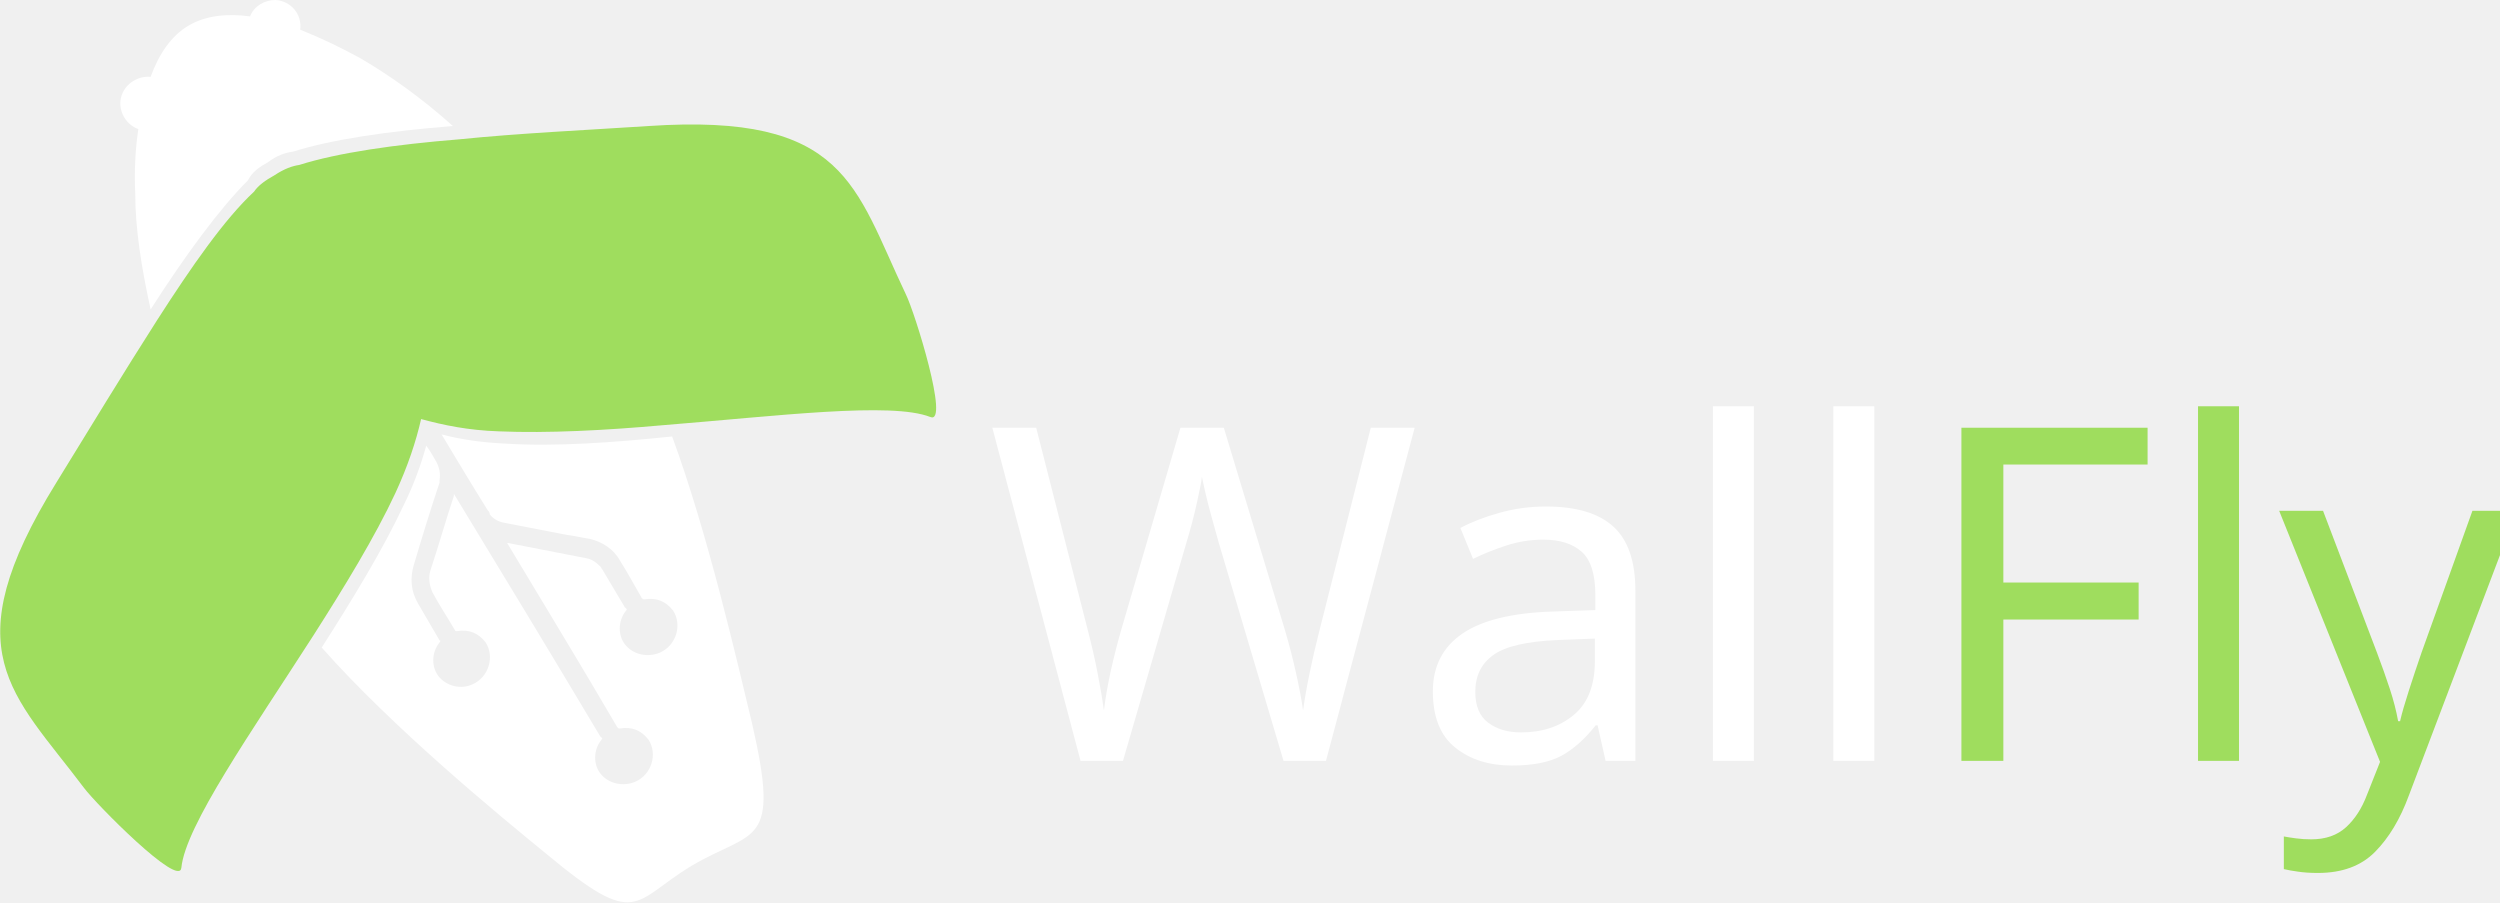
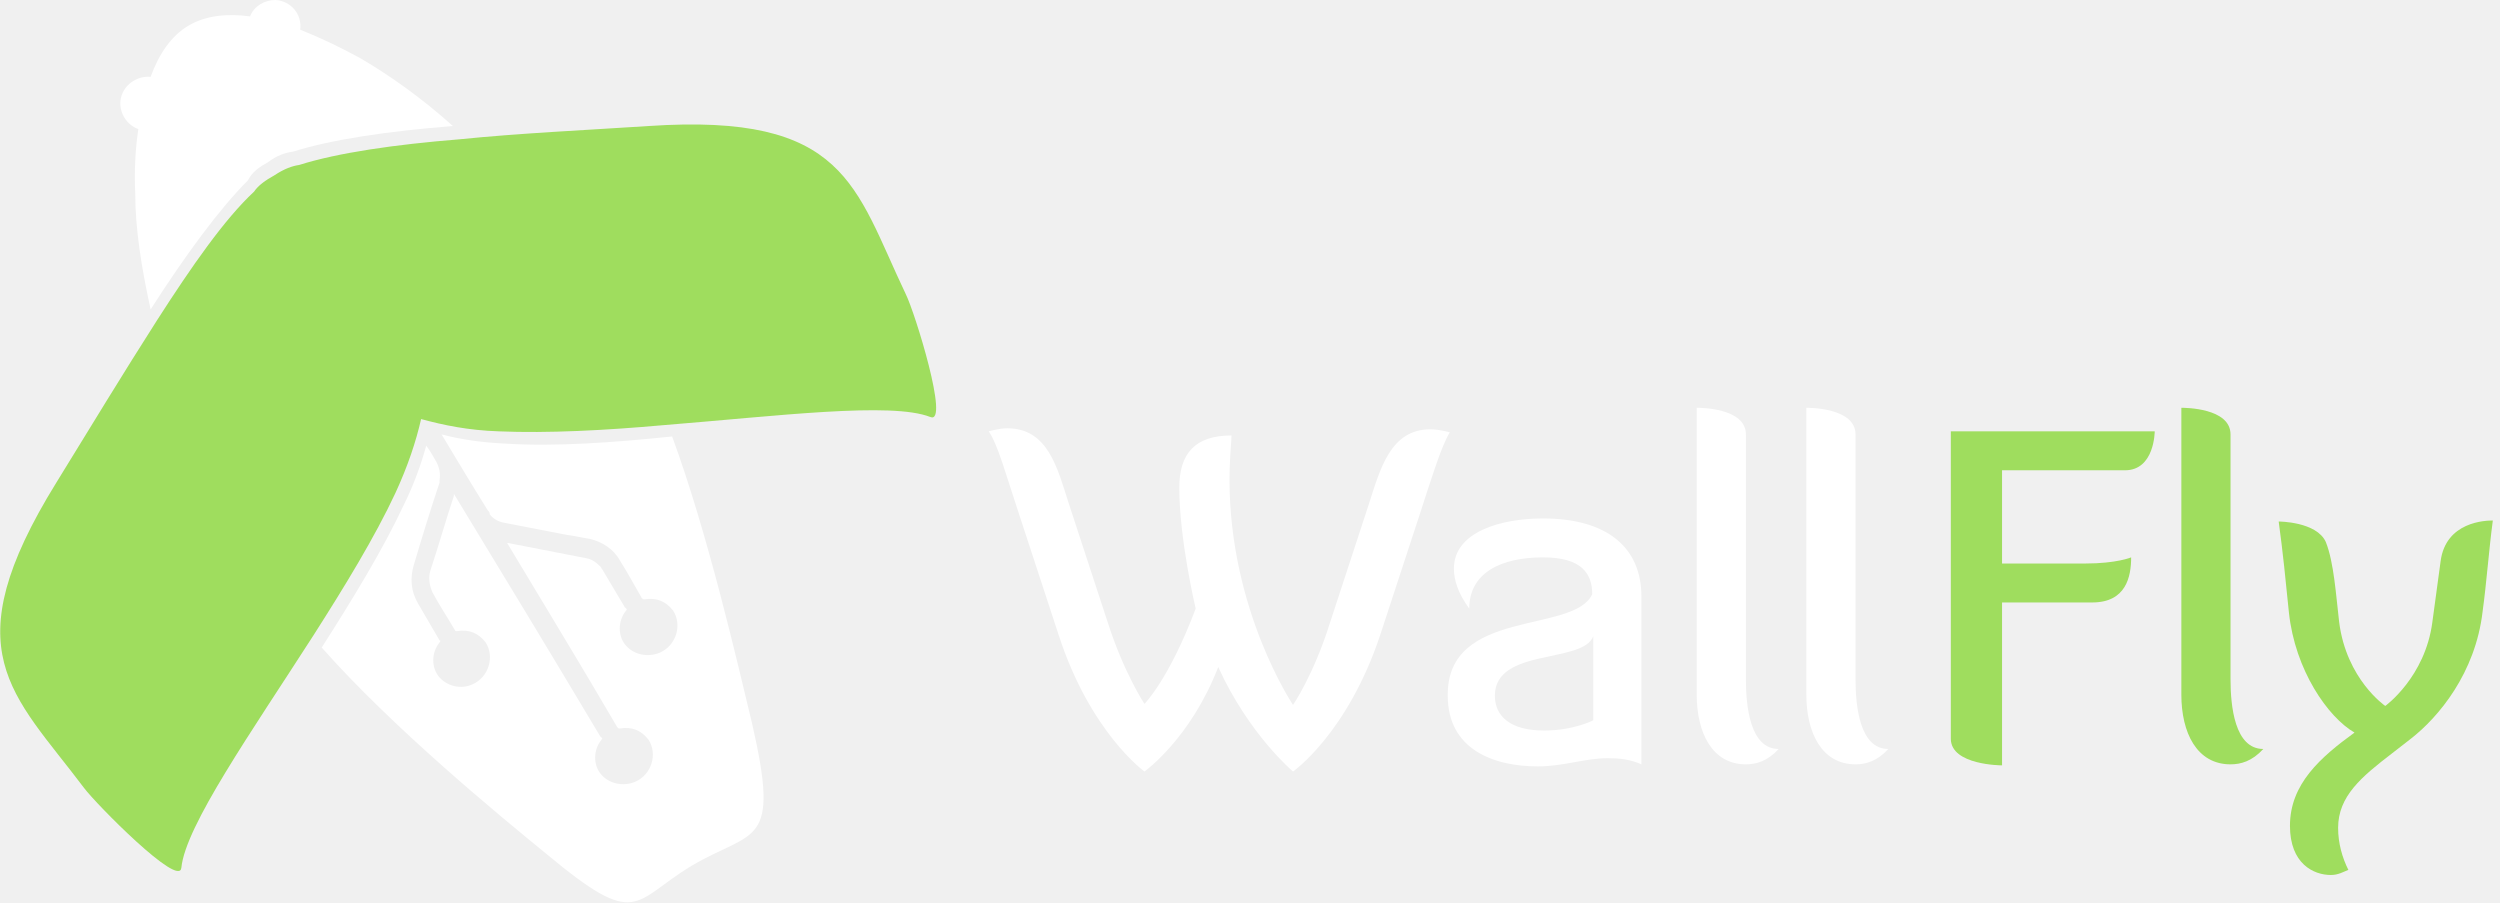
- <svg xmlns="http://www.w3.org/2000/svg" version="1.1" id="Layer_1" x="0px" y="0px" viewBox="26 52.9 244 88.1" style="enable-background:new 26 52.9 244 88.1;" xml:space="preserve">
+ <svg xmlns="http://www.w3.org/2000/svg" version="1.1" id="Layer_1" x="0px" y="0px" viewBox="-827 581.9 244 88.1" style="enable-background:new -827 581.9 244 88.1;" xml:space="preserve">
  <style type="text/css">
	.st0{fill:#FFFFFF;}
	.st1{fill:#9FDD5E;}
	.st2{fill:#040305;}
	.st3{fill:none;}
- 	.st4{font-family:'DiavloMedium-Regular';}
- 	.st5{font-size:45.549px;}
+ 	.st4{enable-background:new    ;}
</style>
  <g>
-     <path class="st0" d="M52.2,68.7c0.8-0.6,1.6-0.9,2.4-1c3.8-1.2,9.3-2,15.6-2.5c-3-2.7-6.1-4.9-9-6.6c-2-1.1-3.9-2-5.9-2.8   c0.2-1.5-0.9-2.8-2.4-2.9c-1.1,0-2.1,0.6-2.5,1.6c-2.2-0.3-4.3-0.1-6,0.9s-2.9,2.8-3.7,5c-1.1-0.1-2.2,0.5-2.7,1.5   c-0.7,1.4,0.1,3.1,1.5,3.6c-0.3,2-0.4,4.1-0.3,6.3c0,3.4,0.6,7.2,1.5,11.3c3.4-5.3,6.7-9.8,9.5-12.6C50.6,69.7,51.3,69.2,52.2,68.7   z" />
-     <path class="st1" d="M89.3,65.2c-6.1,0.4-12.6,0.7-18.5,1.3C64.6,67,59,67.8,55.2,69c-0.7,0.1-1.5,0.4-2.4,1c-0.9,0.5-1.6,1-2,1.6   c-2.9,2.7-6.1,7.3-9.5,12.6c-3.2,5-6.6,10.6-9.8,15.8c-10.2,16.5-4.3,20.5,2.7,29.8c1.2,1.6,9.3,9.8,9.5,7.8   c0.4-4.1,6.8-13.2,12.9-22.7c3-4.7,6-9.6,8-13.9c1.2-2.6,2-5,2.5-7.2c2.2,0.6,4.6,1.1,7.6,1.2c4.8,0.2,10.4-0.1,16-0.6   c11.2-0.9,22.3-2.3,26.1-0.8c1.9,0.8-1.5-10.2-2.4-12C109.4,71.1,108.6,63.9,89.3,65.2z" />
+     <path class="st0" d="M-800.8,597.7c0.8-0.6,1.6-0.9,2.4-1c3.8-1.2,9.3-2,15.6-2.5c-3-2.7-6.1-4.9-9-6.6c-2-1.1-3.9-2-5.9-2.8   c0.2-1.5-0.9-2.8-2.4-2.9c-1.1,0-2.1,0.6-2.5,1.6c-2.2-0.3-4.3-0.1-6,0.9c-1.7,1-2.9,2.8-3.7,5c-1.1-0.1-2.2,0.5-2.7,1.5   c-0.7,1.4,0.1,3.1,1.5,3.6c-0.3,2-0.4,4.1-0.3,6.3c0,3.4,0.6,7.2,1.5,11.3c3.4-5.3,6.7-9.8,9.5-12.6   C-802.4,598.7-801.7,598.2-800.8,597.7z" />
+     <path class="st1" d="M-763.7,594.2c-6.1,0.4-12.6,0.7-18.5,1.3c-6.2,0.5-11.8,1.3-15.6,2.5c-0.7,0.1-1.5,0.4-2.4,1   c-0.9,0.5-1.6,1-2,1.6c-2.9,2.7-6.1,7.3-9.5,12.6c-3.2,5-6.6,10.6-9.8,15.8c-10.2,16.5-4.3,20.5,2.7,29.8c1.2,1.6,9.3,9.8,9.5,7.8   c0.4-4.1,6.8-13.2,12.9-22.7c3-4.7,6-9.6,8-13.9c1.2-2.6,2-5,2.5-7.2c2.2,0.6,4.6,1.1,7.6,1.2c4.8,0.2,10.4-0.1,16-0.6   c11.2-0.9,22.3-2.3,26.1-0.8c1.9,0.8-1.5-10.2-2.4-12C-743.6,600.1-744.4,592.9-763.7,594.2z" />
    <g>
-       <path class="st0" d="M75.4,96.2c-2.3-0.1-4.4-0.4-6.3-0.9c1.5,2.5,3,5,4.5,7.4c0.1,0.1,0.2,0.2,0.2,0.4c0.3,0.4,0.8,0.7,1.3,0.8    c2.1,0.4,4.1,0.8,6.2,1.2c0.8,0.1,1.6,0.3,2.3,0.4c1.2,0.3,2.3,1,2.9,2.1c0.7,1.1,1.4,2.4,2.1,3.6c0,0,0,0.1,0.1,0.1    c0,0.1,0.1,0.1,0.2,0.1c1.2-0.2,2.1,0.2,2.8,1.1c0.9,1.4,0.3,3.4-1.3,4.1c-1.2,0.5-2.6,0.2-3.4-0.8c-0.7-0.9-0.7-2.3,0.1-3.3    c0.1-0.1,0.1-0.2,0-0.2c0,0,0-0.1-0.1-0.1l-2.2-3.7c-0.1-0.1-0.1-0.2-0.2-0.3c-0.4-0.4-0.8-0.7-1.3-0.8c-2.6-0.5-5.1-1-7.7-1.5    h-0.1c3.6,6,7.2,11.9,10.7,17.9c0,0,0,0.1,0.1,0.1c0,0.1,0.1,0.1,0.2,0.1c1.2-0.2,2.1,0.2,2.8,1.1c0.9,1.4,0.3,3.4-1.3,4.1    c-1.2,0.5-2.6,0.2-3.4-0.8c-0.7-0.9-0.7-2.3,0.1-3.3c0.1-0.1,0.1-0.2,0-0.2c0,0,0-0.1-0.1-0.1c-4.7-7.9-9.5-15.8-14.3-23.7    c0,0.1,0,0.1,0,0.2c-0.8,2.4-1.5,4.9-2.3,7.3c-0.2,0.7-0.1,1.4,0.2,2.1c0.7,1.3,1.5,2.5,2.2,3.7c0,0.1,0.1,0.1,0.2,0.1    c1.2-0.2,2.1,0.2,2.8,1.1c0.9,1.4,0.3,3.4-1.3,4.1c-1.1,0.5-2.5,0.2-3.3-0.8c-0.7-0.9-0.7-2.3,0.1-3.3c0.1-0.1,0.1-0.2,0-0.2    c-0.7-1.2-1.4-2.4-2.1-3.6s-0.8-2.5-0.4-3.8c0.8-2.7,1.6-5.3,2.5-8c0-0.1,0-0.1,0-0.2c0.1-0.7,0-1.2-0.3-1.8    c-0.3-0.5-0.6-1.1-1-1.6c-0.5,1.8-1.2,3.8-2.2,5.8c-2,4.3-5,9.2-8,13.9c6.9,7.8,17.1,16.2,22,20.2c8.9,7.4,8.3,4.6,14.1,1.1    c6.1-3.6,8.7-1.7,5.9-13.9c-1.4-5.8-4.3-18.5-7.8-28C85.8,96.1,80.2,96.5,75.4,96.2z" />
-       <path class="st2" d="M67.9,95C67.9,95,67.8,95,67.9,95C67.8,95,67.8,95,67.9,95L67.9,95z" />
+       <path class="st0" d="M-777.6,625.2c-2.3-0.1-4.4-0.4-6.3-0.9c1.5,2.5,3,5,4.5,7.4c0.1,0.1,0.2,0.2,0.2,0.4    c0.3,0.4,0.8,0.7,1.3,0.8c2.1,0.4,4.1,0.8,6.2,1.2c0.8,0.1,1.6,0.3,2.3,0.4c1.2,0.3,2.3,1,2.9,2.1c0.7,1.1,1.4,2.4,2.1,3.6    c0,0,0,0.1,0.1,0.1c0,0.1,0.1,0.1,0.2,0.1c1.2-0.2,2.1,0.2,2.8,1.1c0.9,1.4,0.3,3.4-1.3,4.1c-1.2,0.5-2.6,0.2-3.4-0.8    c-0.7-0.9-0.7-2.3,0.1-3.3c0.1-0.1,0.1-0.2,0-0.2c0,0,0-0.1-0.1-0.1l-2.2-3.7c-0.1-0.1-0.1-0.2-0.2-0.3c-0.4-0.4-0.8-0.7-1.3-0.8    c-2.6-0.5-5.1-1-7.7-1.5h-0.1c3.6,6,7.2,11.9,10.7,17.9c0,0,0,0.1,0.1,0.1c0,0.1,0.1,0.1,0.2,0.1c1.2-0.2,2.1,0.2,2.8,1.1    c0.9,1.4,0.3,3.4-1.3,4.1c-1.2,0.5-2.6,0.2-3.4-0.8c-0.7-0.9-0.7-2.3,0.1-3.3c0.1-0.1,0.1-0.2,0-0.2c0,0,0-0.1-0.1-0.1    c-4.7-7.9-9.5-15.8-14.3-23.7c0,0.1,0,0.1,0,0.2c-0.8,2.4-1.5,4.9-2.3,7.3c-0.2,0.7-0.1,1.4,0.2,2.1c0.7,1.3,1.5,2.5,2.2,3.7    c0,0.1,0.1,0.1,0.2,0.1c1.2-0.2,2.1,0.2,2.8,1.1c0.9,1.4,0.3,3.4-1.3,4.1c-1.1,0.5-2.5,0.2-3.3-0.8c-0.7-0.9-0.7-2.3,0.1-3.3    c0.1-0.1,0.1-0.2,0-0.2c-0.7-1.2-1.4-2.4-2.1-3.6s-0.8-2.5-0.4-3.8c0.8-2.7,1.6-5.3,2.5-8c0-0.1,0-0.1,0-0.2    c0.1-0.7,0-1.2-0.3-1.8c-0.3-0.5-0.6-1.1-1-1.6c-0.5,1.8-1.2,3.8-2.2,5.8c-2,4.3-5,9.2-8,13.9c6.9,7.8,17.1,16.2,22,20.2    c8.9,7.4,8.3,4.6,14.1,1.1c6.1-3.6,8.7-1.7,5.9-13.9c-1.4-5.8-4.3-18.5-7.8-28C-767.2,625.1-772.8,625.5-777.6,625.2z" />
+       <path class="st2" d="M-785.1,624C-785.1,624-785.2,624-785.1,624C-785.2,624-785.2,624-785.1,624L-785.1,624z" />
    </g>
  </g>
-   <rect x="129.6" y="95" class="st3" width="117.5" height="33.5" />
-   <text transform="matrix(1 0 0 1 122.3042 127.1632)" class="st0 st4 st5">Wall</text>
-   <text transform="matrix(1 0 0 1 213.0112 127.1632)" class="st1 st4 st5">Fly</text>
+   <rect x="-723.4" y="624" class="st3" width="117.5" height="33.5" />
+   <g class="st4">
+     <path class="st0" d="M-723.7,643.8l-3.9-11.9c-1.2-3.6-2-6.6-2.9-7.9c0,0,1-0.3,1.8-0.3c4,0,4.9,3.9,6,7.3l3.8,11.6   c1.6,5,3.6,8,3.6,8s2.4-2.4,5-9.3c0,0-1.6-6.7-1.6-11.8c0-3.3,1.5-5.1,5.1-5.1c-0.1,1.5-0.2,2.9-0.2,4.3c0,12.8,6.2,22,6.2,22   s2-2.9,3.6-8l3.8-11.6c1.1-3.4,2.1-7.3,6-7.3c0.9,0,1.9,0.3,1.9,0.3c-0.8,1.3-1.7,4.2-2.9,7.9l-3.9,11.9   c-3.2,9.6-8.5,13.3-8.5,13.3s-4.3-3.6-7.3-10.2c-2.7,7-7.2,10.2-7.2,10.2S-720.6,653.4-723.7,643.8z" />
+     <path class="st0" d="M-671.6,639.9c0-2-1-3.6-4.8-3.6c-4.1,0-7.2,1.5-7.2,5c-1.1-1.5-1.5-2.8-1.5-3.9c0-3.6,4.6-4.9,8.7-4.9   c6.2,0,9.6,2.8,9.6,7.6v16.4c-1.1-0.5-2.2-0.6-3.3-0.6c-2.2,0-4.3,0.8-6.8,0.8c-4.4,0-8.8-1.7-8.8-6.9   C-685.8,641.2-673.4,643.8-671.6,639.9z M-671.5,644c-1,2.7-9.6,1.1-9.6,5.8c0,2,1.5,3.4,4.8,3.4c2.9,0,4.8-1,4.8-1V644z" />
+     <path class="st0" d="M-661.4,621.7c0.3,0,4.8,0,4.8,2.6v23.9c0,2.6,0.4,6.8,3.2,6.8c-1.1,1.2-2.2,1.5-3.2,1.5   c-3.3,0-4.8-3.1-4.8-6.8V621.7z" />
+     <path class="st0" d="M-650.7,621.7c0.3,0,4.8,0,4.8,2.6v23.9c0,2.6,0.4,6.8,3.2,6.8c-1.1,1.2-2.2,1.5-3.2,1.5   c-3.3,0-4.8-3.1-4.8-6.8V621.7z" />
+   </g>
+   <g class="st4">
+     <path class="st1" d="M-623.5,636.9c3.1,0,4.5-0.6,4.5-0.6c0,1.9-0.5,4.4-3.8,4.4h-8.8v15.9c0,0-5,0-5-2.6V624h19.9   c0,0,0,3.8-2.9,3.8h-12v9.1H-623.5z" />
+     <path class="st1" d="M-614.1,621.7c0.3,0,4.8,0,4.8,2.6v23.9c0,2.6,0.4,6.8,3.2,6.8c-1.1,1.2-2.2,1.5-3.2,1.5   c-3.3,0-4.8-3.1-4.8-6.8V621.7z" />
+     <path class="st1" d="M-603.6,641.7c-0.3-3-0.6-6-1-8.9c0,0,3.7,0,4.6,2c0.8,2,1,5.3,1.3,7.8c0.7,5.6,4.5,8.2,4.5,8.2   s3.9-2.8,4.6-8.2l0.8-5.9c0.5-3.9,4.4-4,5.1-4c-0.4,3-0.6,6-1,8.9c-0.7,6-4.3,10.3-7,12.4l-1.8,1.4c-3,2.3-5.3,4.2-5.3,7.3   c0,1.5,0.4,2.9,1,4.1c-0.5,0.2-1,0.5-1.7,0.5c-1.7,0-4-1.1-4-4.8c0-4.1,3-6.7,6.3-9.1C-599.8,651.9-603,647.3-603.6,641.7z" />
+   </g>
</svg>
